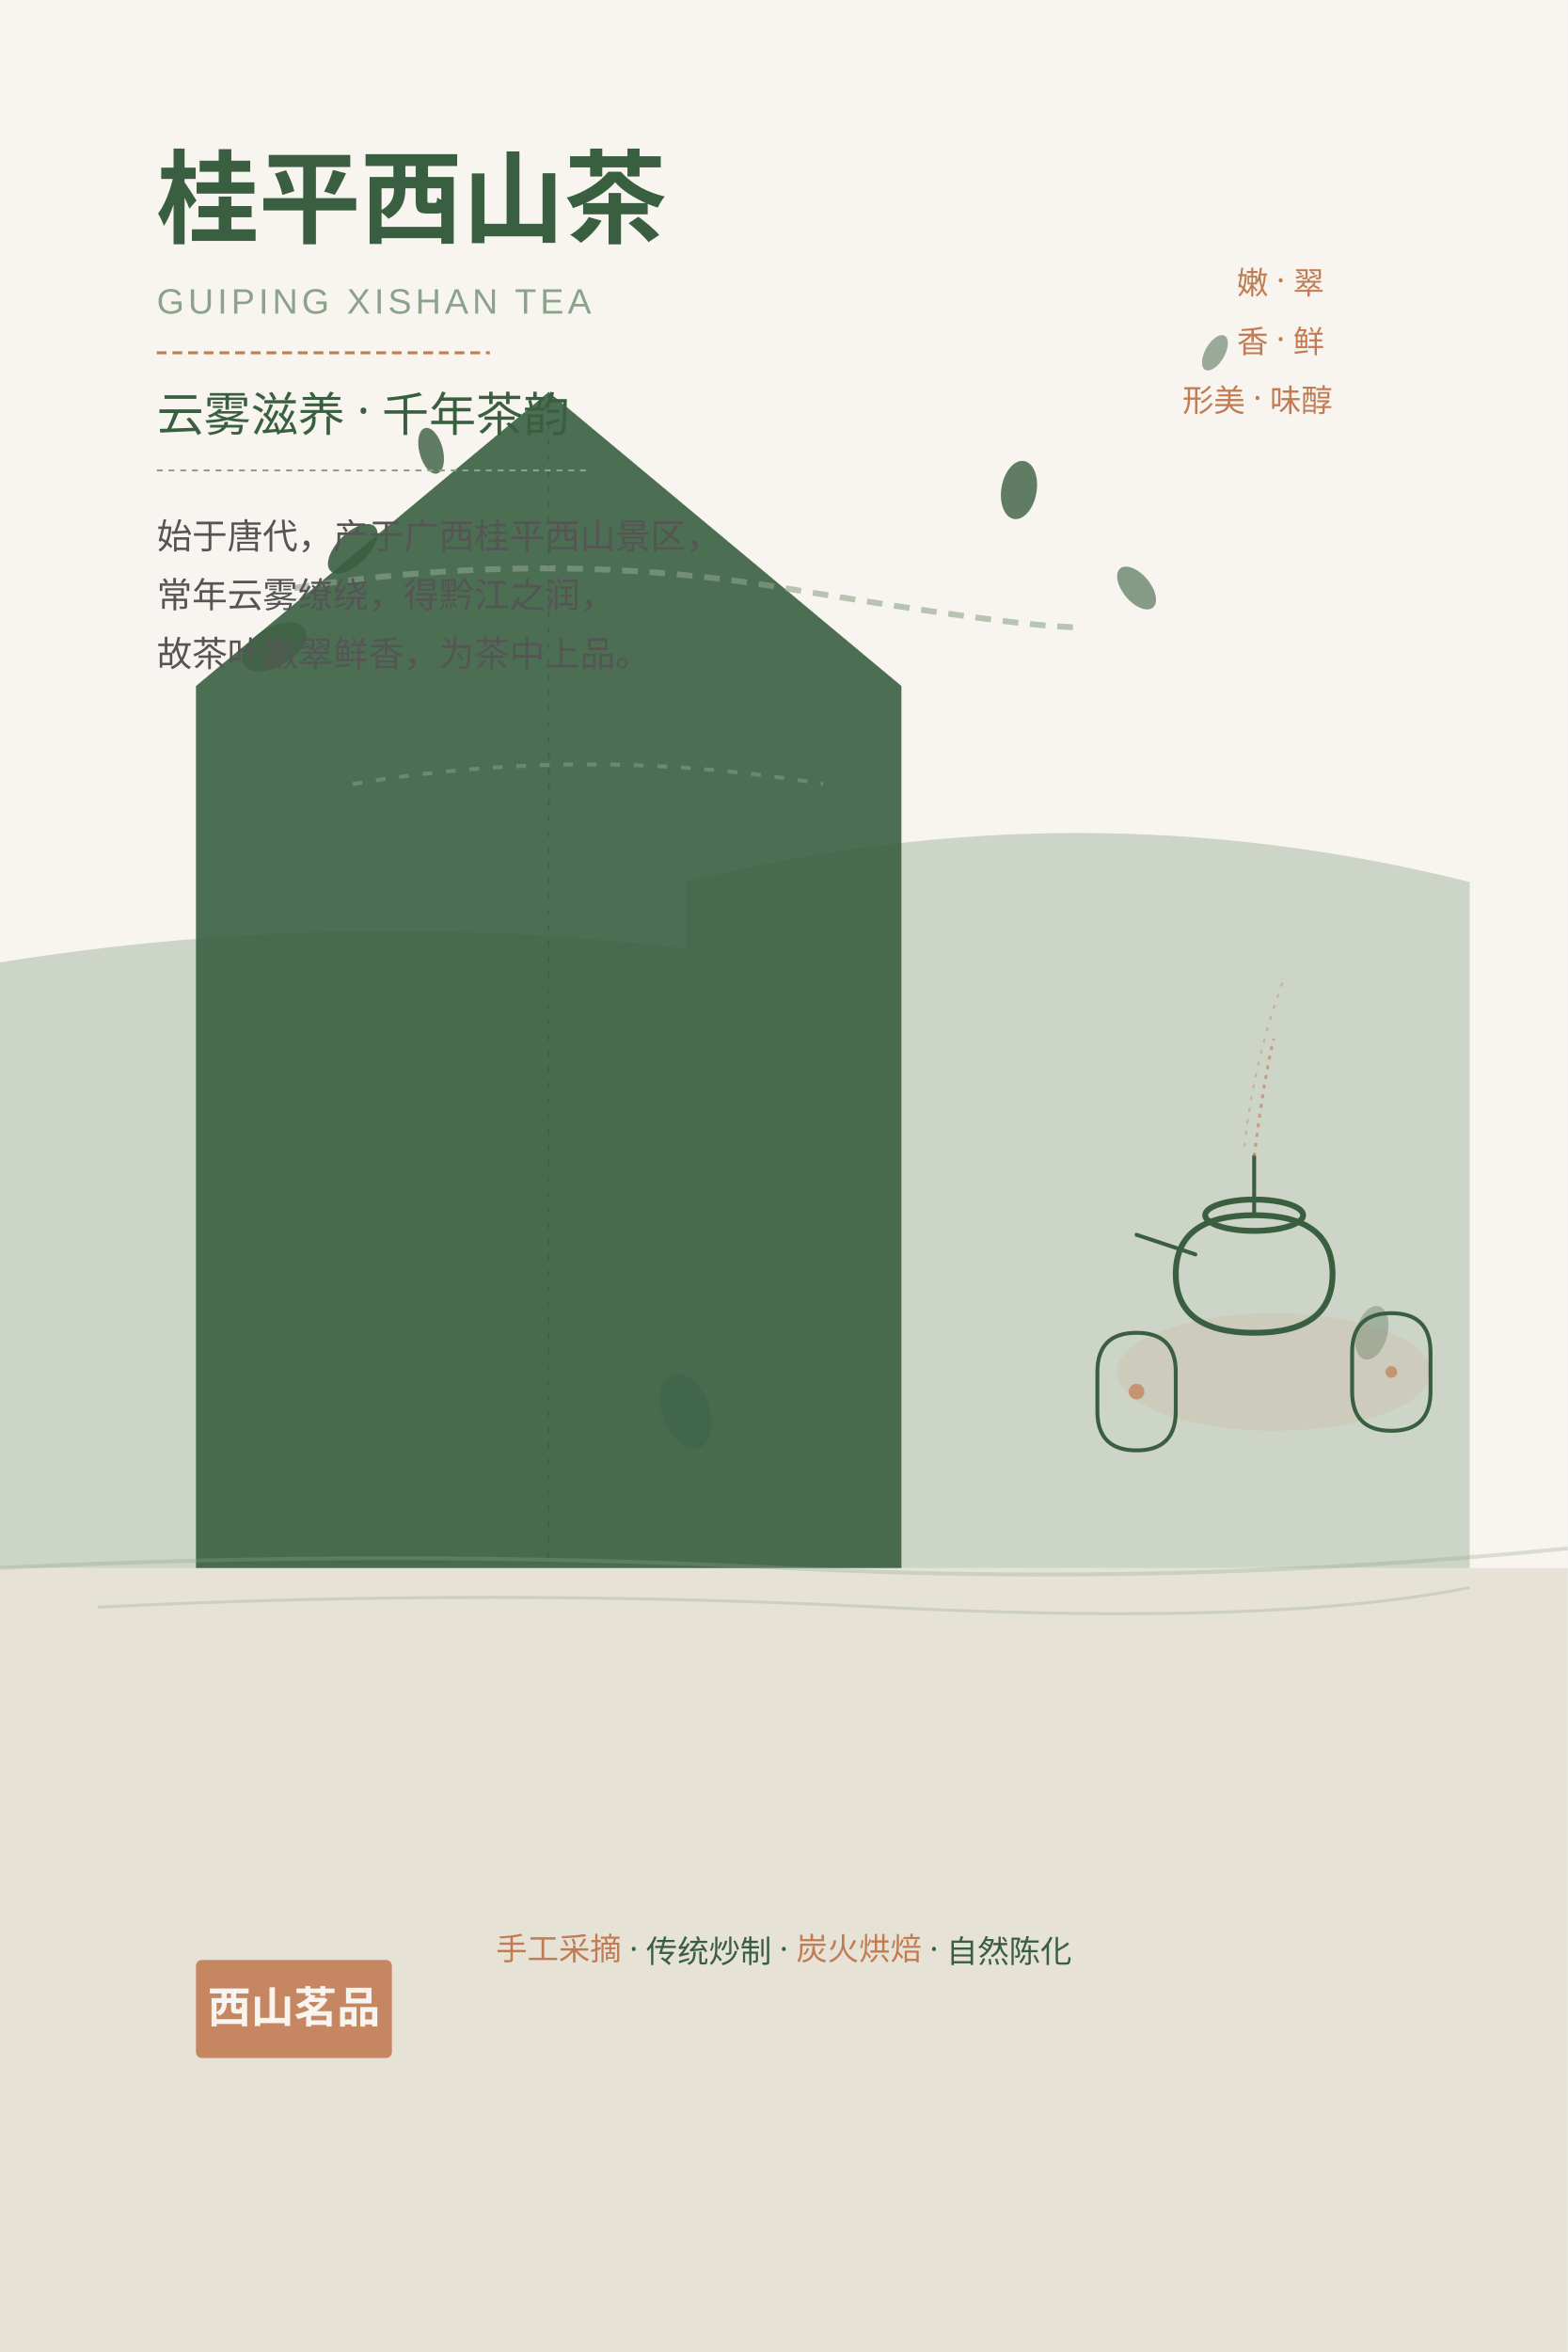
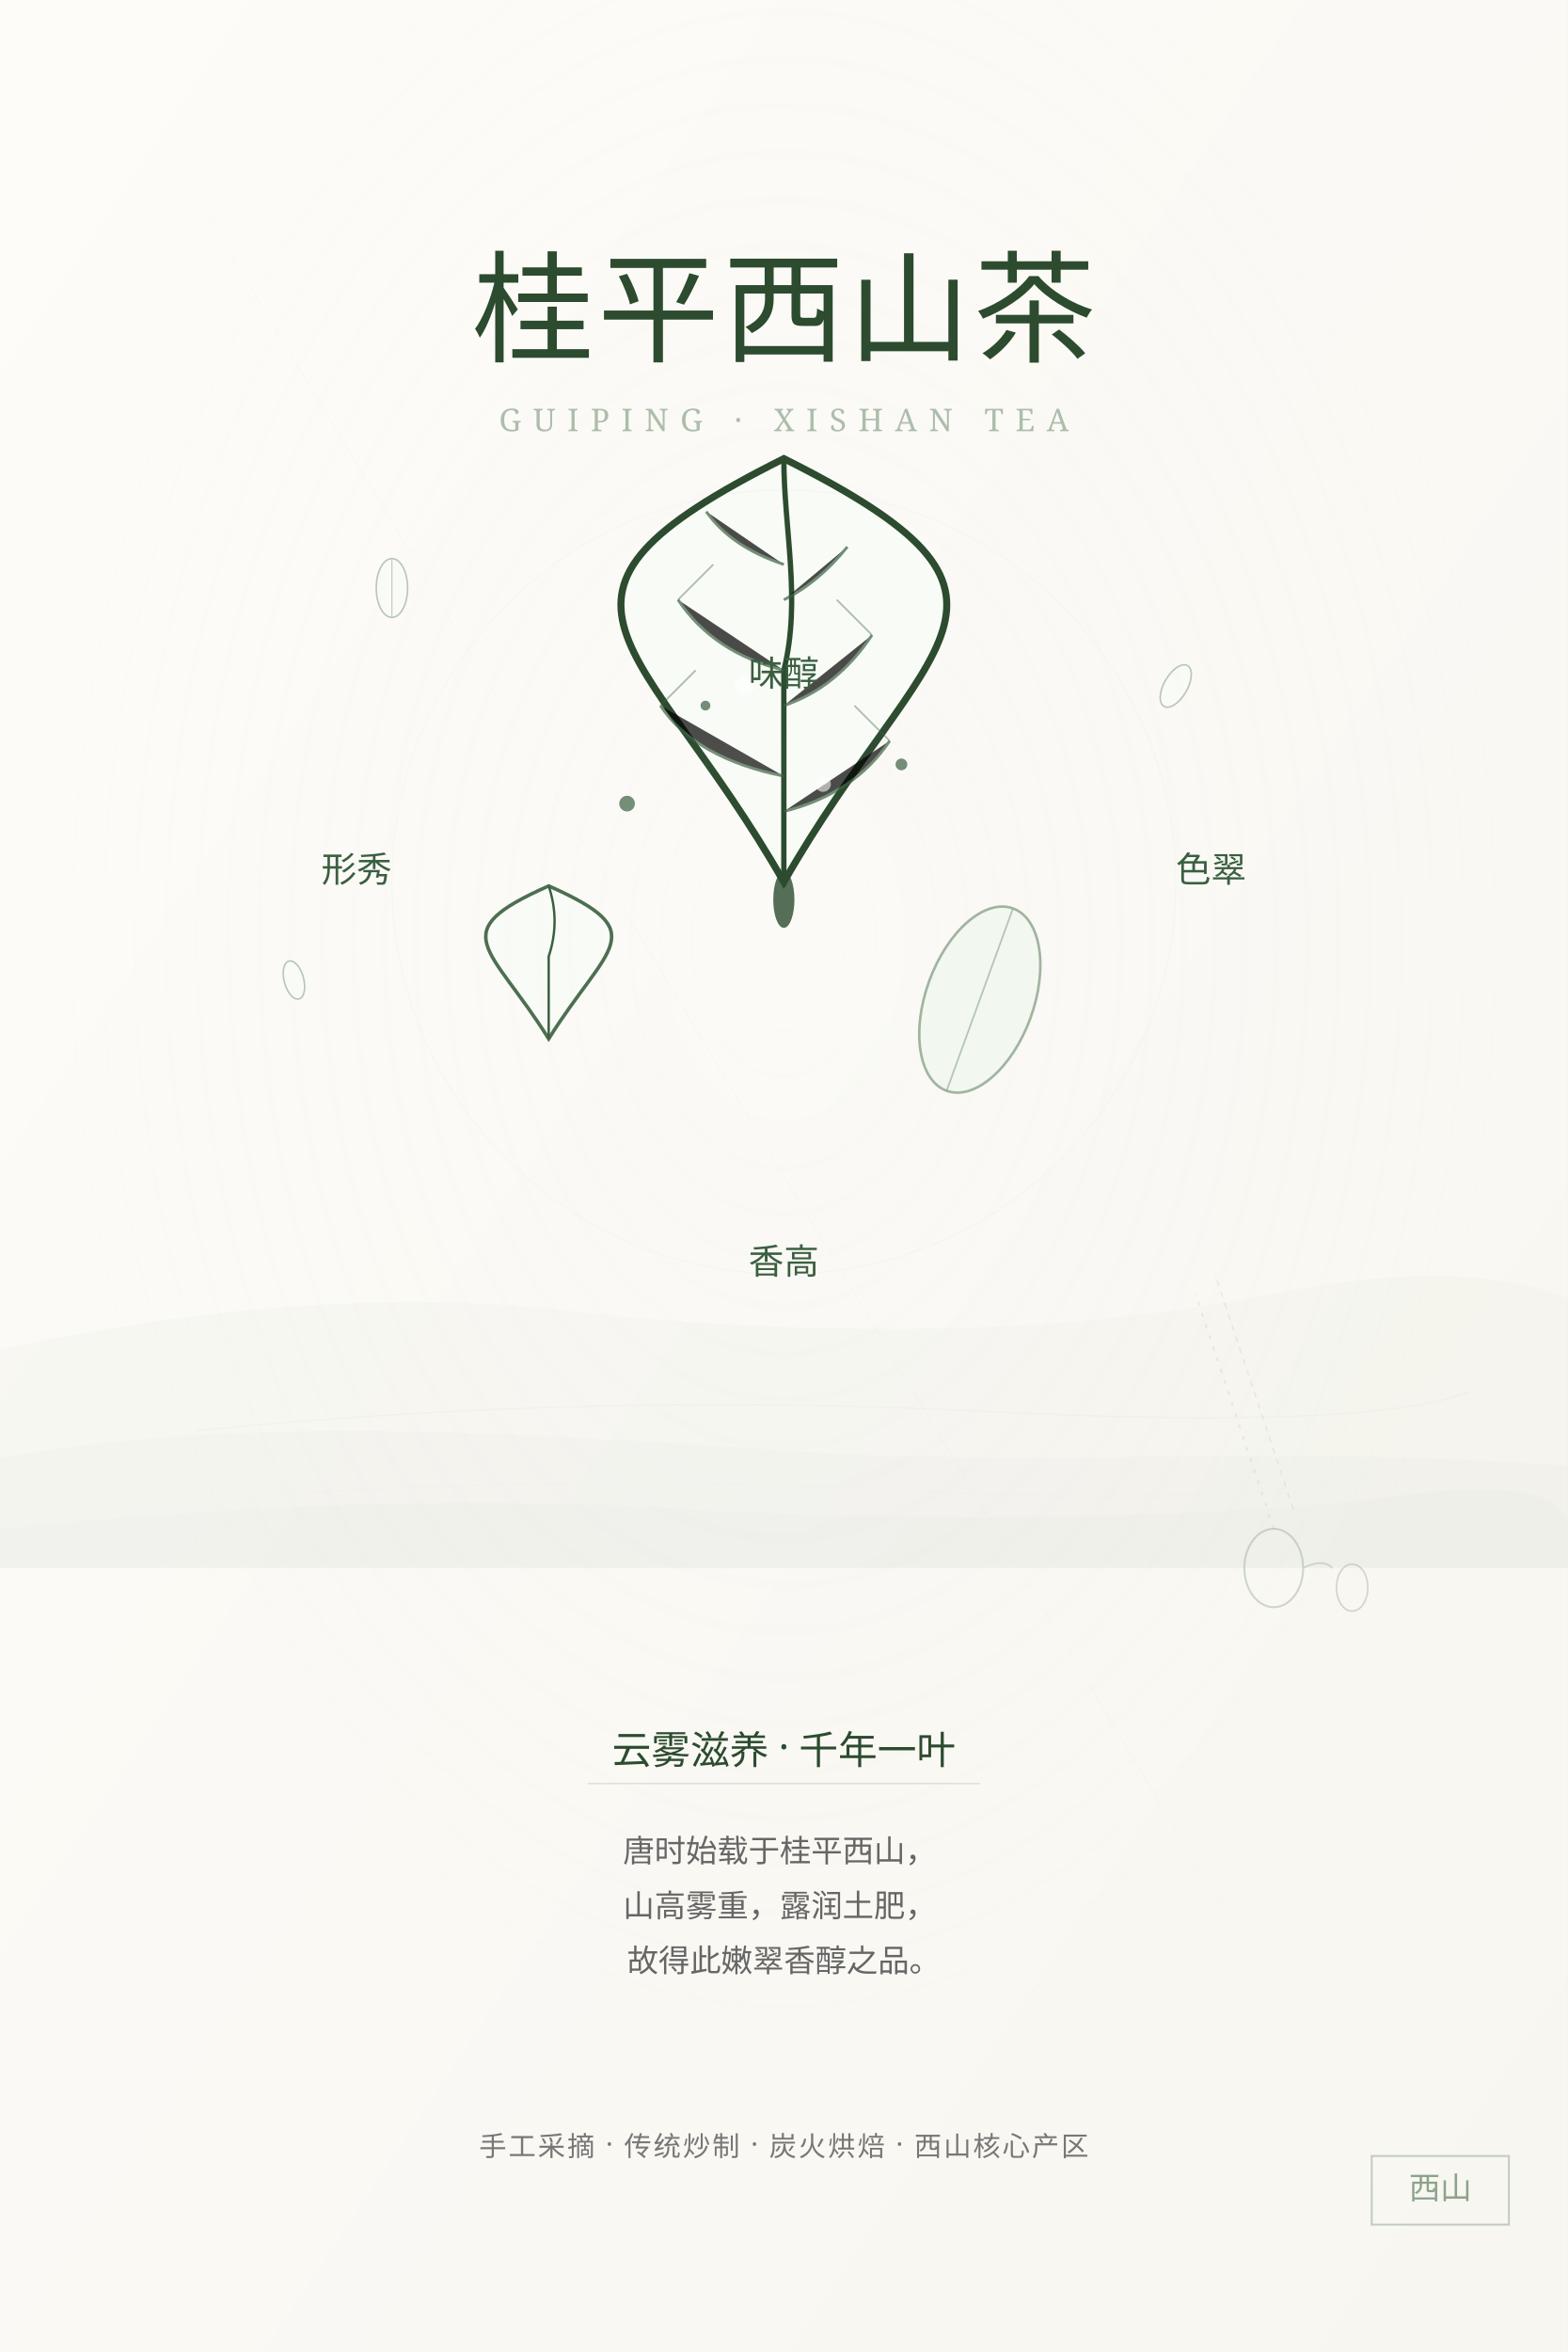
<svg xmlns="http://www.w3.org/2000/svg" width="800" height="1200" viewBox="0 0 800 1200">
-   <rect width="800" height="1200" fill="#F8F5F0" />
-   <rect x="0" y="800" width="800" height="400" fill="#E6E2D6" />
-   <g id="distant-mountains" opacity="0.4">
-     <path d="M-50,500 Q200,450 450,500 L450,800 L-50,800 Z" fill="#8CA38B" />
-     <path d="M350,450 Q550,400 750,450 L750,800 L350,800 Z" fill="#8CA38B" />
+   <defs>
+     <linearGradient id="minimalBg" x1="0%" y1="0%" x2="100%" y2="100%">
+       <stop offset="0%" stop-color="#FDFCF9" />
+       <stop offset="100%" stop-color="#F8F6F0" />
+     </linearGradient>
+     <radialGradient id="spotlight" cx="50%" cy="40%" r="50%">
+       <stop offset="0%" stop-color="#FFFFFF" stop-opacity="0.1" />
+       <stop offset="100%" stop-color="#F8F6F0" stop-opacity="0" />
+     </radialGradient>
+   </defs>
+   <rect width="800" height="1200" fill="url(#minimalBg)" />
+   <rect width="800" height="1200" fill="url(#spotlight)" />
+   <g id="distant-tea-mountains" opacity="0.2">
+     <path d="M-50,700               Q150,650 300,670               Q500,690 650,660               Q800,630 850,700               L850,800 L-50,800 Z" fill="#8CA38B" opacity="0.15" />
+     <path d="M-30,750               C100,720 250,730 400,740               C550,750 650,735 830,750               L830,800 L-30,800 Z" fill="#3A5F40" opacity="0.1" />
+     <path d="M0,780               Q200,760 350,770               Q550,780 700,765               Q800,750 800,780               L800,800 L0,800 Z" fill="#2C4B2F" opacity="0.08" />
+     <path d="M100,730 Q300,710 500,720 Q700,730 750,710" stroke="#8CA38B" stroke-width="0.8" fill="none" opacity="0.3" />
+     <path d="M50,770 Q250,750 450,760 Q650,770 700,750" stroke="#8CA38B" stroke-width="0.5" fill="none" opacity="0.2" />
  </g>
-   <g id="main-mountains">
-     <path d="M100,350 L280,200 L460,350 L460,800 L100,800 Z" fill="#3A5F40" opacity="0.9" />
-     <path d="M280,200 L280,800" stroke="#2C4B2F" stroke-width="1" stroke-dasharray="3,5" opacity="0.3" />
-     <path d="M150,300 Q280,280 400,300 T550,320" stroke="#8CA38B" stroke-width="3" fill="none" stroke-dasharray="8,6" opacity="0.6" />
-     <path d="M180,400 Q300,380 420,400" stroke="#8CA38B" stroke-width="2" fill="none" stroke-dasharray="5,7" opacity="0.5" />
+   <g id="main-tea-group" transform="translate(400, 450)">
+     <g id="main-tea-leaf" transform="scale(1.8)">
+       <path d="M0,0                 C40,-70 80,-80 0,-120                 C-80,-80 -40,-70 0,0 Z" fill="#F8FBF6" stroke="#2C4B2F" stroke-width="2" />
+       <path d="M0,0 C0,-20 0,-40 0,-60 C5,-80 0,-100 0,-120" stroke="#2C4B2F" stroke-width="1.5" fill="none" />
+       <g stroke="#3A5F40" stroke-width="0.8" opacity="0.7">
+         <path d="M0,-20 Q20,-25 30,-40" />
+         <path d="M0,-30 Q-25,-35 -35,-50" />
+         <path d="M0,-50 Q15,-55 25,-70" />
+         <path d="M0,-60 Q-20,-65 -30,-80" />
+         <path d="M0,-80 Q10,-85 18,-95" />
+         <path d="M0,-90 Q-15,-95 -22,-105" />
+       </g>
+       <g stroke="#3A5F40" stroke-width="0.5" opacity="0.4">
+         <path d="M30,-40 Q25,-45 20,-50" />
+         <path d="M-35,-50 Q-30,-55 -25,-60" />
+         <path d="M25,-70 Q20,-75 15,-80" />
+         <path d="M-30,-80 Q-25,-85 -20,-90" />
+       </g>
+       <ellipse cx="0" cy="5" rx="3" ry="8" fill="#2C4B2F" opacity="0.8" />
+     </g>
+     <g transform="translate(-120, 80) scale(1.2)">
+       <path d="M0,0 C25,-40 45,-45 0,-65 C-45,-45 -25,-40 0,0 Z" fill="#F8FBF6" stroke="#3A5F40" stroke-width="1.5" opacity="0.9" />
+       <path d="M0,0 Q0,-20 0,-35 Q5,-50 0,-65" stroke="#3A5F40" stroke-width="1" fill="none" />
+     </g>
+     <g transform="translate(100, 60) scale(1.1) rotate(20)">
+       <ellipse cx="0" cy="0" rx="25" ry="45" fill="#F0F7ED" stroke="#8CA38B" stroke-width="1.2" opacity="0.8" />
+       <line x1="0" y1="-45" x2="0" y2="45" stroke="#8CA38B" stroke-width="0.8" opacity="0.6" />
+     </g>
+     <g opacity="0.7">
+       <circle cx="-80" cy="-40" r="4" fill="#3A5F40" />
+       <circle cx="60" cy="-60" r="3" fill="#3A5F40" />
+       <circle cx="-40" cy="-90" r="2.5" fill="#3A5F40" />
+     </g>
+     <ellipse cx="0" cy="-60" rx="100" ry="30" fill="url(#spotlight)" opacity="0.2" transform="rotate(-10)" />
  </g>
-   <g id="floating-leaves">
-     <ellipse cx="180" cy="280" rx="8" ry="16" fill="#3A5F40" opacity="0.9" transform="rotate(45 180 280)" />
-     <ellipse cx="220" cy="230" rx="6" ry="12" fill="#3A5F40" opacity="0.8" transform="rotate(-15 220 230)" />
-     <ellipse cx="140" cy="330" rx="10" ry="18" fill="#3A5F40" opacity="0.7" transform="rotate(60 140 330)" />
-     <ellipse cx="520" cy="250" rx="9" ry="15" fill="#3A5F40" opacity="0.8" transform="rotate(10 520 250)" />
-     <ellipse cx="580" cy="300" rx="7" ry="13" fill="#3A5F40" opacity="0.6" transform="rotate(-40 580 300)" />
-     <ellipse cx="620" cy="180" rx="5" ry="10" fill="#3A5F40" opacity="0.5" transform="rotate(30 620 180)" />
-     <ellipse cx="350" cy="720" rx="12" ry="20" fill="#3A5F40" opacity="0.4" transform="rotate(-20 350 720)" />
-     <ellipse cx="700" cy="680" rx="8" ry="14" fill="#3A5F40" opacity="0.3" transform="rotate(15 700 680)" />
+   <g id="floating-tea-leaves" opacity="0.6">
+     <g transform="translate(200, 300)">
+       <ellipse cx="0" cy="0" rx="8" ry="15" fill="#F8FBF6" stroke="#8CA38B" stroke-width="0.8" />
+       <line x1="0" y1="-15" x2="0" y2="15" stroke="#8CA38B" stroke-width="0.5" />
+     </g>
+     <g transform="translate(600, 350)">
+       <ellipse cx="0" cy="0" rx="6" ry="12" fill="#F8FBF6" stroke="#8CA38B" stroke-width="0.8" transform="rotate(30)" />
+     </g>
+     <g transform="translate(150, 500)">
+       <ellipse cx="0" cy="0" rx="5" ry="10" fill="#F8FBF6" stroke="#8CA38B" stroke-width="0.8" transform="rotate(-15)" />
+     </g>
  </g>
-   <g id="tea-set-group">
-     <ellipse cx="650" cy="700" rx="80" ry="30" fill="#C17C54" opacity="0.1" />
-     <path d="M600,650 Q600,620 640,620 Q680,620 680,650 Q680,680 640,680 Q600,680 600,650" stroke="#3A5F40" stroke-width="3" fill="none" stroke-linecap="round" />
-     <ellipse cx="640" cy="620" rx="25" ry="8" stroke="#3A5F40" stroke-width="3" fill="none" />
-     <path d="M640,620 L640,590 M610,640 L580,630" stroke="#3A5F40" stroke-width="2" stroke-linecap="round" />
-     <path d="M560,700 Q560,680 580,680 Q600,680 600,700 L600,720 Q600,740 580,740 Q560,740 560,720 Z" stroke="#3A5F40" stroke-width="2" fill="none" />
-     <path d="M690,690 Q690,670 710,670 Q730,670 730,690 L730,710 Q730,730 710,730 Q690,730 690,710 Z" stroke="#3A5F40" stroke-width="2" fill="none" />
-     <circle cx="580" cy="710" r="4" fill="#C17C54" opacity="0.7" />
-     <circle cx="710" cy="700" r="3" fill="#C17C54" opacity="0.7" />
-     <path d="M640,590 Q645,550 650,530" stroke="#C17C54" stroke-width="1.5" fill="none" stroke-dasharray="2,3" opacity="0.6" />
-     <path d="M635,585 Q640,540 655,500" stroke="#C17C54" stroke-width="1" fill="none" stroke-dasharray="2,4" opacity="0.4" />
+   <g id="tea-dew" opacity="0.7">
+     <g transform="translate(380, 350)">
+       <circle cx="0" cy="0" r="5" fill="#FFFFFF" opacity="0.9" />
+       <circle cx="2" cy="-2" r="2" fill="#FFFFFF" opacity="0.6" />
+     </g>
+     <g transform="translate(420, 400)">
+       <circle cx="0" cy="0" r="4" fill="#FFFFFF" opacity="0.8" />
+       <circle cx="1" cy="-1" r="1.5" fill="#FFFFFF" opacity="0.5" />
+     </g>
  </g>
-   <g id="water-ripples" opacity="0.3">
-     <path d="M0,800 Q200,790 400,800 T800,790" stroke="#8CA38B" stroke-width="2" fill="none" />
-     <path d="M50,820 Q250,810 450,820 T750,810" stroke="#8CA38B" stroke-width="1.5" fill="none" />
+   <g id="minimal-tea-set" transform="translate(650, 800)" opacity="0.4">
+     <ellipse cx="0" cy="0" rx="15" ry="20" fill="none" stroke="#8CA38B" stroke-width="1" />
+     <path d="M15,0 Q25,-5 30,0" stroke="#8CA38B" stroke-width="0.8" fill="none" />
+     <ellipse cx="40" cy="10" rx="8" ry="12" fill="none" stroke="#8CA38B" stroke-width="0.8" />
  </g>
-   <g id="typography">
-     <text x="80" y="120" font-family="'Microsoft YaHei', sans-serif" font-size="52" font-weight="bold" fill="#3A5F40">
+   <g id="steam" opacity="0.15">
+     <path d="M650,780 Q640,750 630,720 Q620,690 610,660" stroke="#8CA38B" stroke-width="1" fill="none" stroke-dasharray="2,4" />
+     <path d="M660,770 Q650,740 640,710 Q630,680 620,650" stroke="#8CA38B" stroke-width="0.8" fill="none" stroke-dasharray="3,3" />
+   </g>
+   <g id="unobtrusive-typography">
+     <text x="400" y="180" font-family="'Noto Serif SC', serif" font-size="62" font-weight="300" fill="#2C4B2F" text-anchor="middle" letter-spacing="2">
      桂平西山茶
    </text>
-     <text x="80" y="160" font-family="Arial, sans-serif" font-size="18" fill="#8CA38B" letter-spacing="2">
-       GUIPING XISHAN TEA
+     <text x="400" y="220" font-family="'Georgia', serif" font-size="16" fill="#8CA38B" text-anchor="middle" letter-spacing="6" opacity="0.7">
+       GUIPING · XISHAN TEA
    </text>
-     <text x="680" y="150" font-family="'Microsoft YaHei', sans-serif" font-size="16" fill="#C17C54" text-anchor="end">
-       <tspan x="680" dy="0">嫩 · 翠</tspan>
-       <tspan x="680" dy="30">香 · 鲜</tspan>
-       <tspan x="680" dy="30">形美 · 味醇</tspan>
+     <g id="feature-ring">
+       <text x="200" y="450" font-family="'Noto Sans SC', sans-serif" font-size="18" fill="#3A5F40" font-weight="300" text-anchor="end">
+         形秀
+       </text>
+       <text x="600" y="450" font-family="'Noto Sans SC', sans-serif" font-size="18" fill="#3A5F40" font-weight="300">
+         色翠
+       </text>
+       <text x="400" y="650" font-family="'Noto Sans SC', sans-serif" font-size="18" fill="#3A5F40" font-weight="300" text-anchor="middle">
+         香高
+       </text>
+       <text x="400" y="350" font-family="'Noto Sans SC', sans-serif" font-size="18" fill="#3A5F40" font-weight="300" text-anchor="middle">
+         味醇
+       </text>
+     </g>
+     <g transform="translate(400, 900)">
+       <text x="0" y="0" font-family="'Noto Serif SC', serif" font-size="20" fill="#2C4B2F" text-anchor="middle" font-weight="400">
+         云雾滋养 · 千年一叶
+       </text>
+       <line x1="-100" y1="10" x2="100" y2="10" stroke="#8CA38B" stroke-width="0.5" opacity="0.4" />
+       <text x="0" y="50" font-family="'Noto Serif SC', serif" font-size="16" fill="#666" text-anchor="middle" line-height="1.8" font-weight="300">
+         <tspan x="0" dy="0">唐时始载于桂平西山，</tspan>
+         <tspan x="0" dy="28">山高雾重，露润土肥，</tspan>
+         <tspan x="0" dy="28">故得此嫩翠香醇之品。</tspan>
+       </text>
+     </g>
+     <text x="400" y="1100" font-family="'Noto Sans SC', sans-serif" font-size="14" fill="#777" text-anchor="middle" letter-spacing="1">
+       手工采摘 · 传统炒制 · 炭火烘焙 · 西山核心产区
    </text>
-     <text x="80" y="220" font-family="'Microsoft YaHei', sans-serif" font-size="24" fill="#3A5F40" font-weight="500">
-       云雾滋养 · 千年茶韵
-     </text>
-     <text x="80" y="280" font-family="'Microsoft YaHei', sans-serif" font-size="18" fill="#555" line-height="1.8">
-       <tspan x="80" dy="0">始于唐代，产于广西桂平西山景区，</tspan>
-       <tspan x="80" dy="30">常年云雾缭绕，得黔江之润，</tspan>
-       <tspan x="80" dy="30">故茶叶嫩翠鲜香，为茶中上品。</tspan>
-     </text>
-     <text x="400" y="1000" font-family="'Microsoft YaHei', sans-serif" font-size="16" fill="#3A5F40" text-anchor="middle">
-       <tspan fill="#C17C54">手工采摘</tspan> · 传统炒制 · <tspan fill="#C17C54">炭火烘焙</tspan> · 自然陈化
-     </text>
-     <g id="seal" transform="translate(100, 1000)">
-       <rect x="0" y="0" width="100" height="50" fill="#C17C54" opacity="0.9" rx="3" />
-       <text x="50" y="32" font-family="'Microsoft YaHei', serif" font-size="22" fill="#F8F5F0" text-anchor="middle" font-weight="bold">西山茗品</text>
+     <g transform="translate(700, 1100)">
+       <rect x="0" y="0" width="70" height="35" fill="none" stroke="#8CA38B" stroke-width="1" opacity="0.5" />
+       <text x="35" y="22" font-family="'Noto Serif SC', serif" font-size="16" fill="#8CA38B" text-anchor="middle" font-weight="400">
+         西山
+       </text>
    </g>
-     <line x1="80" y1="180" x2="250" y2="180" stroke="#C17C54" stroke-width="1.5" stroke-dasharray="5,3" />
-     <line x1="80" y1="240" x2="300" y2="240" stroke="#8CA38B" stroke-width="1" stroke-dasharray="3,3" />
+   </g>
+   <g id="composition-guides" opacity="0.05">
+     <circle cx="400" cy="450" r="200" fill="none" stroke="#8CA38B" stroke-width="0.5" />
+     <line x1="100" y1="100" x2="700" y2="1100" stroke="#8CA38B" stroke-width="0.3" />
  </g>
</svg>
